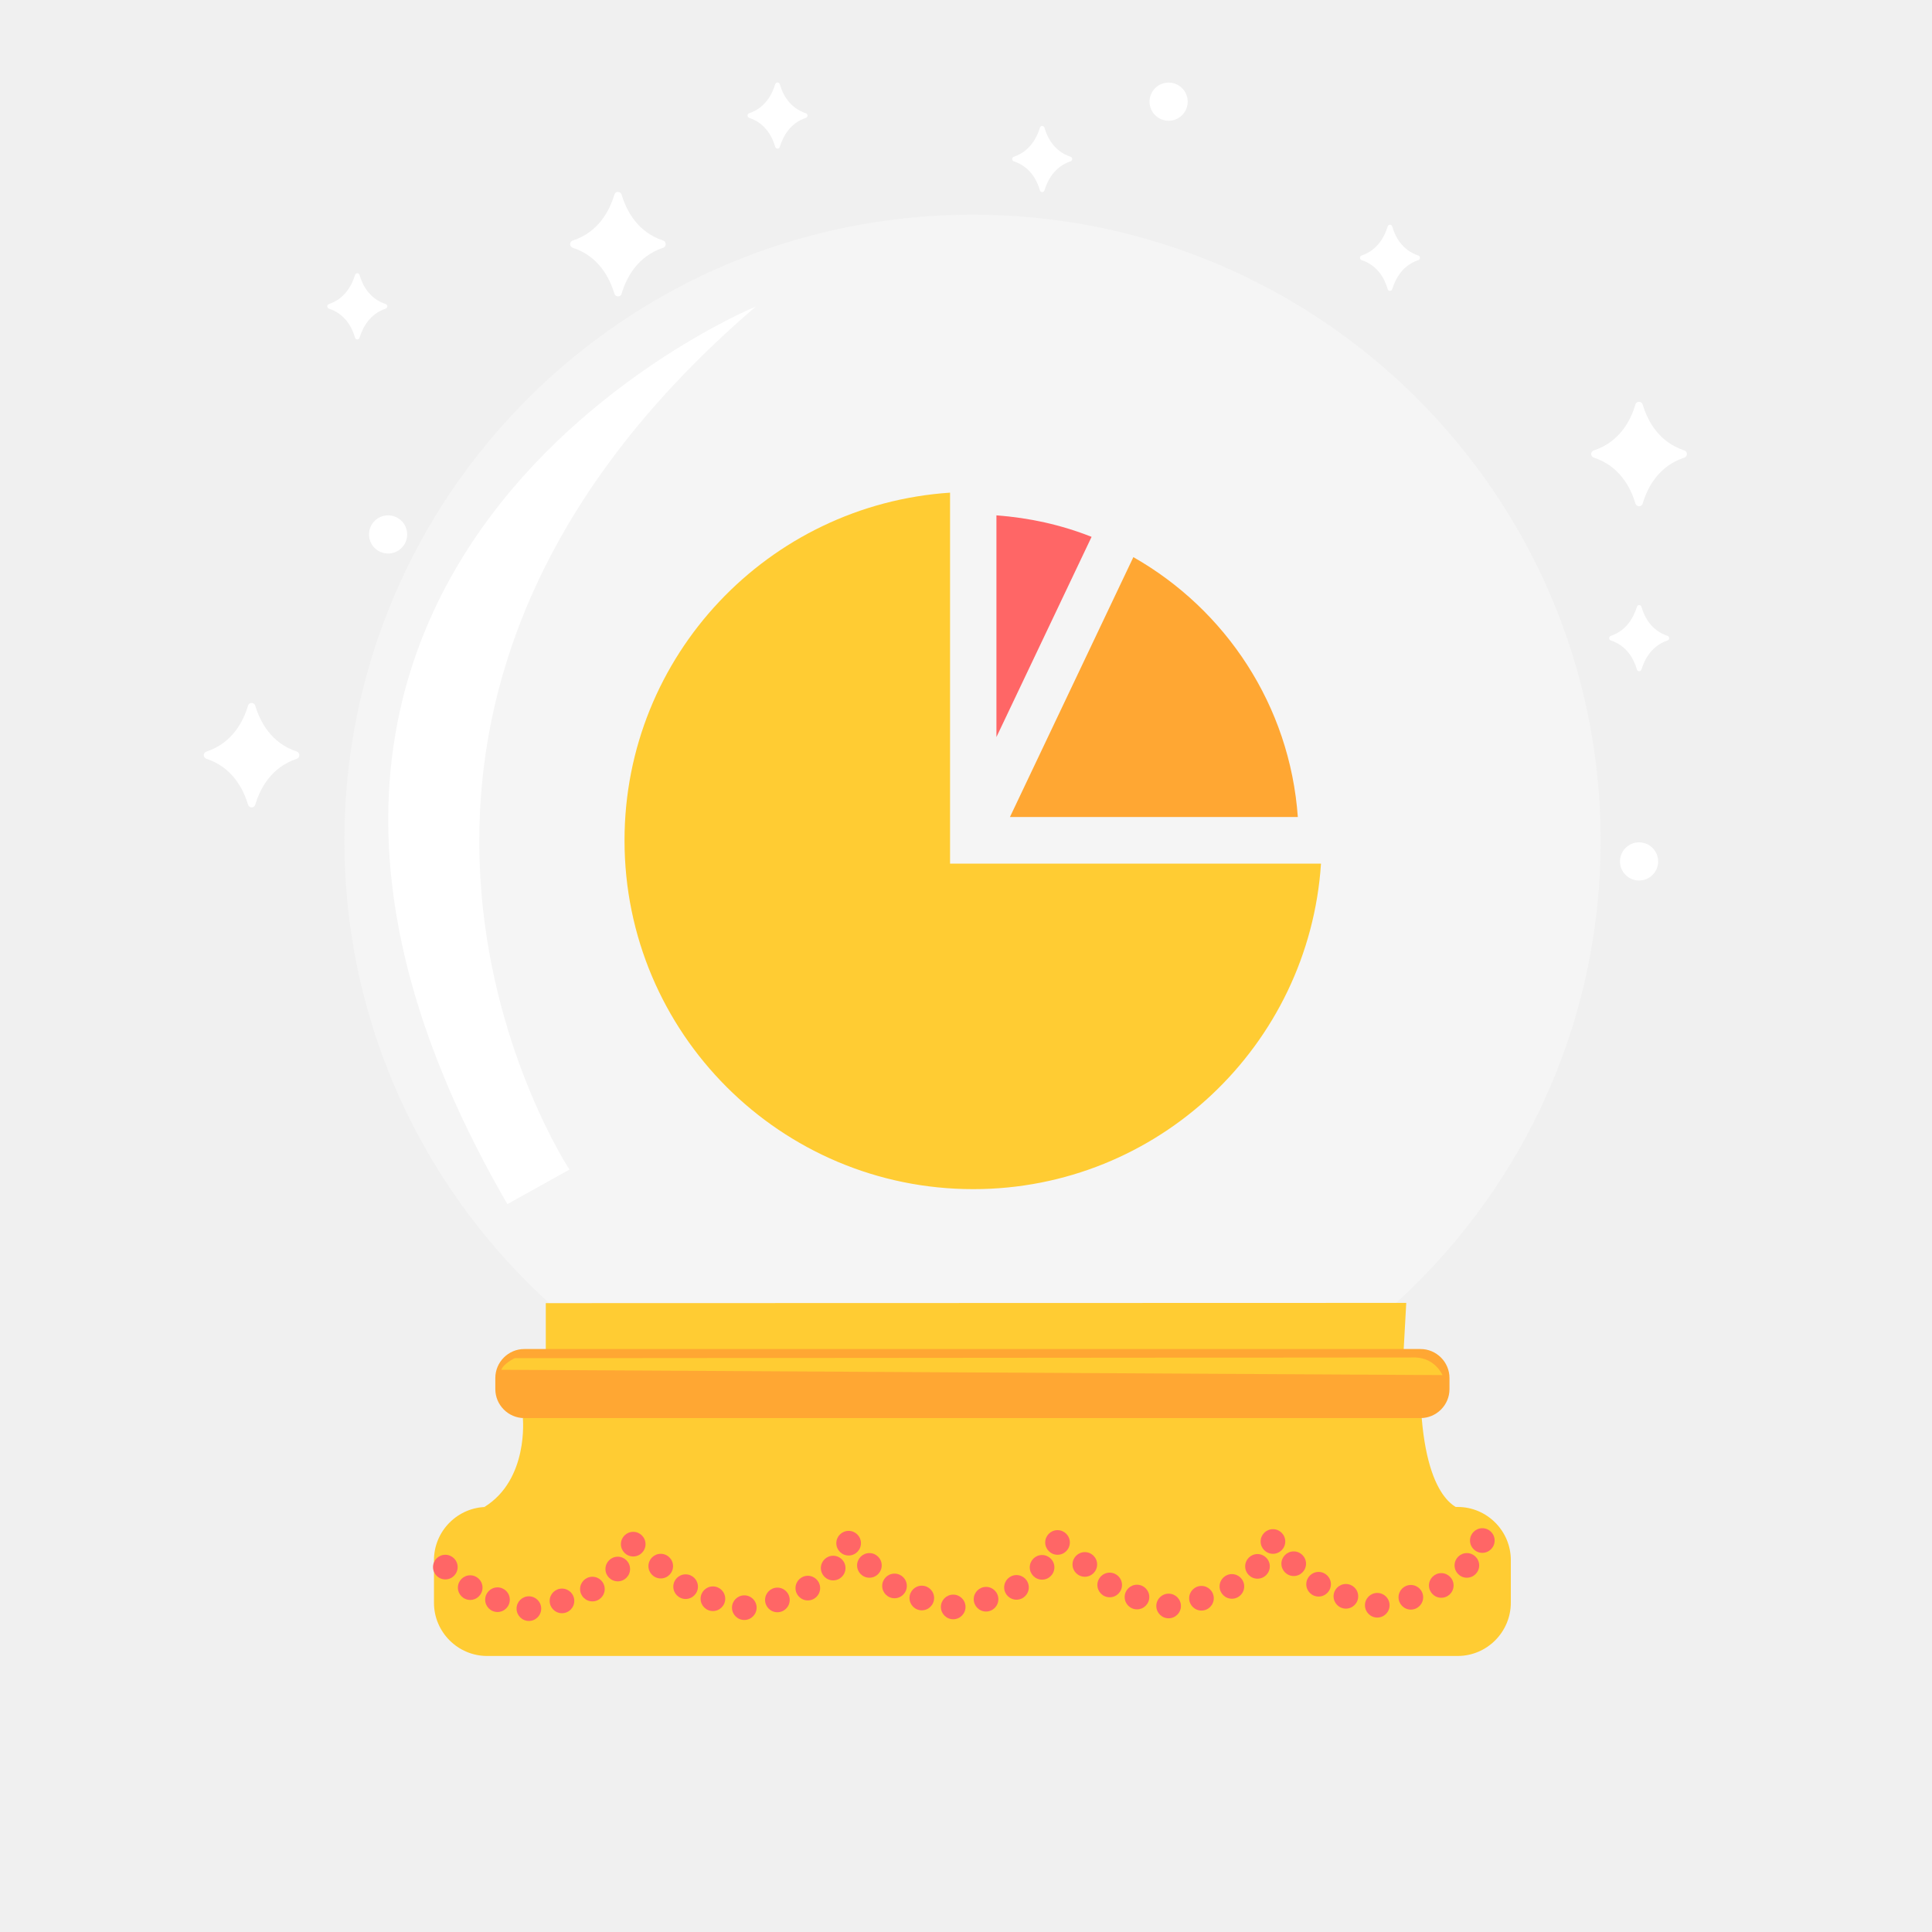
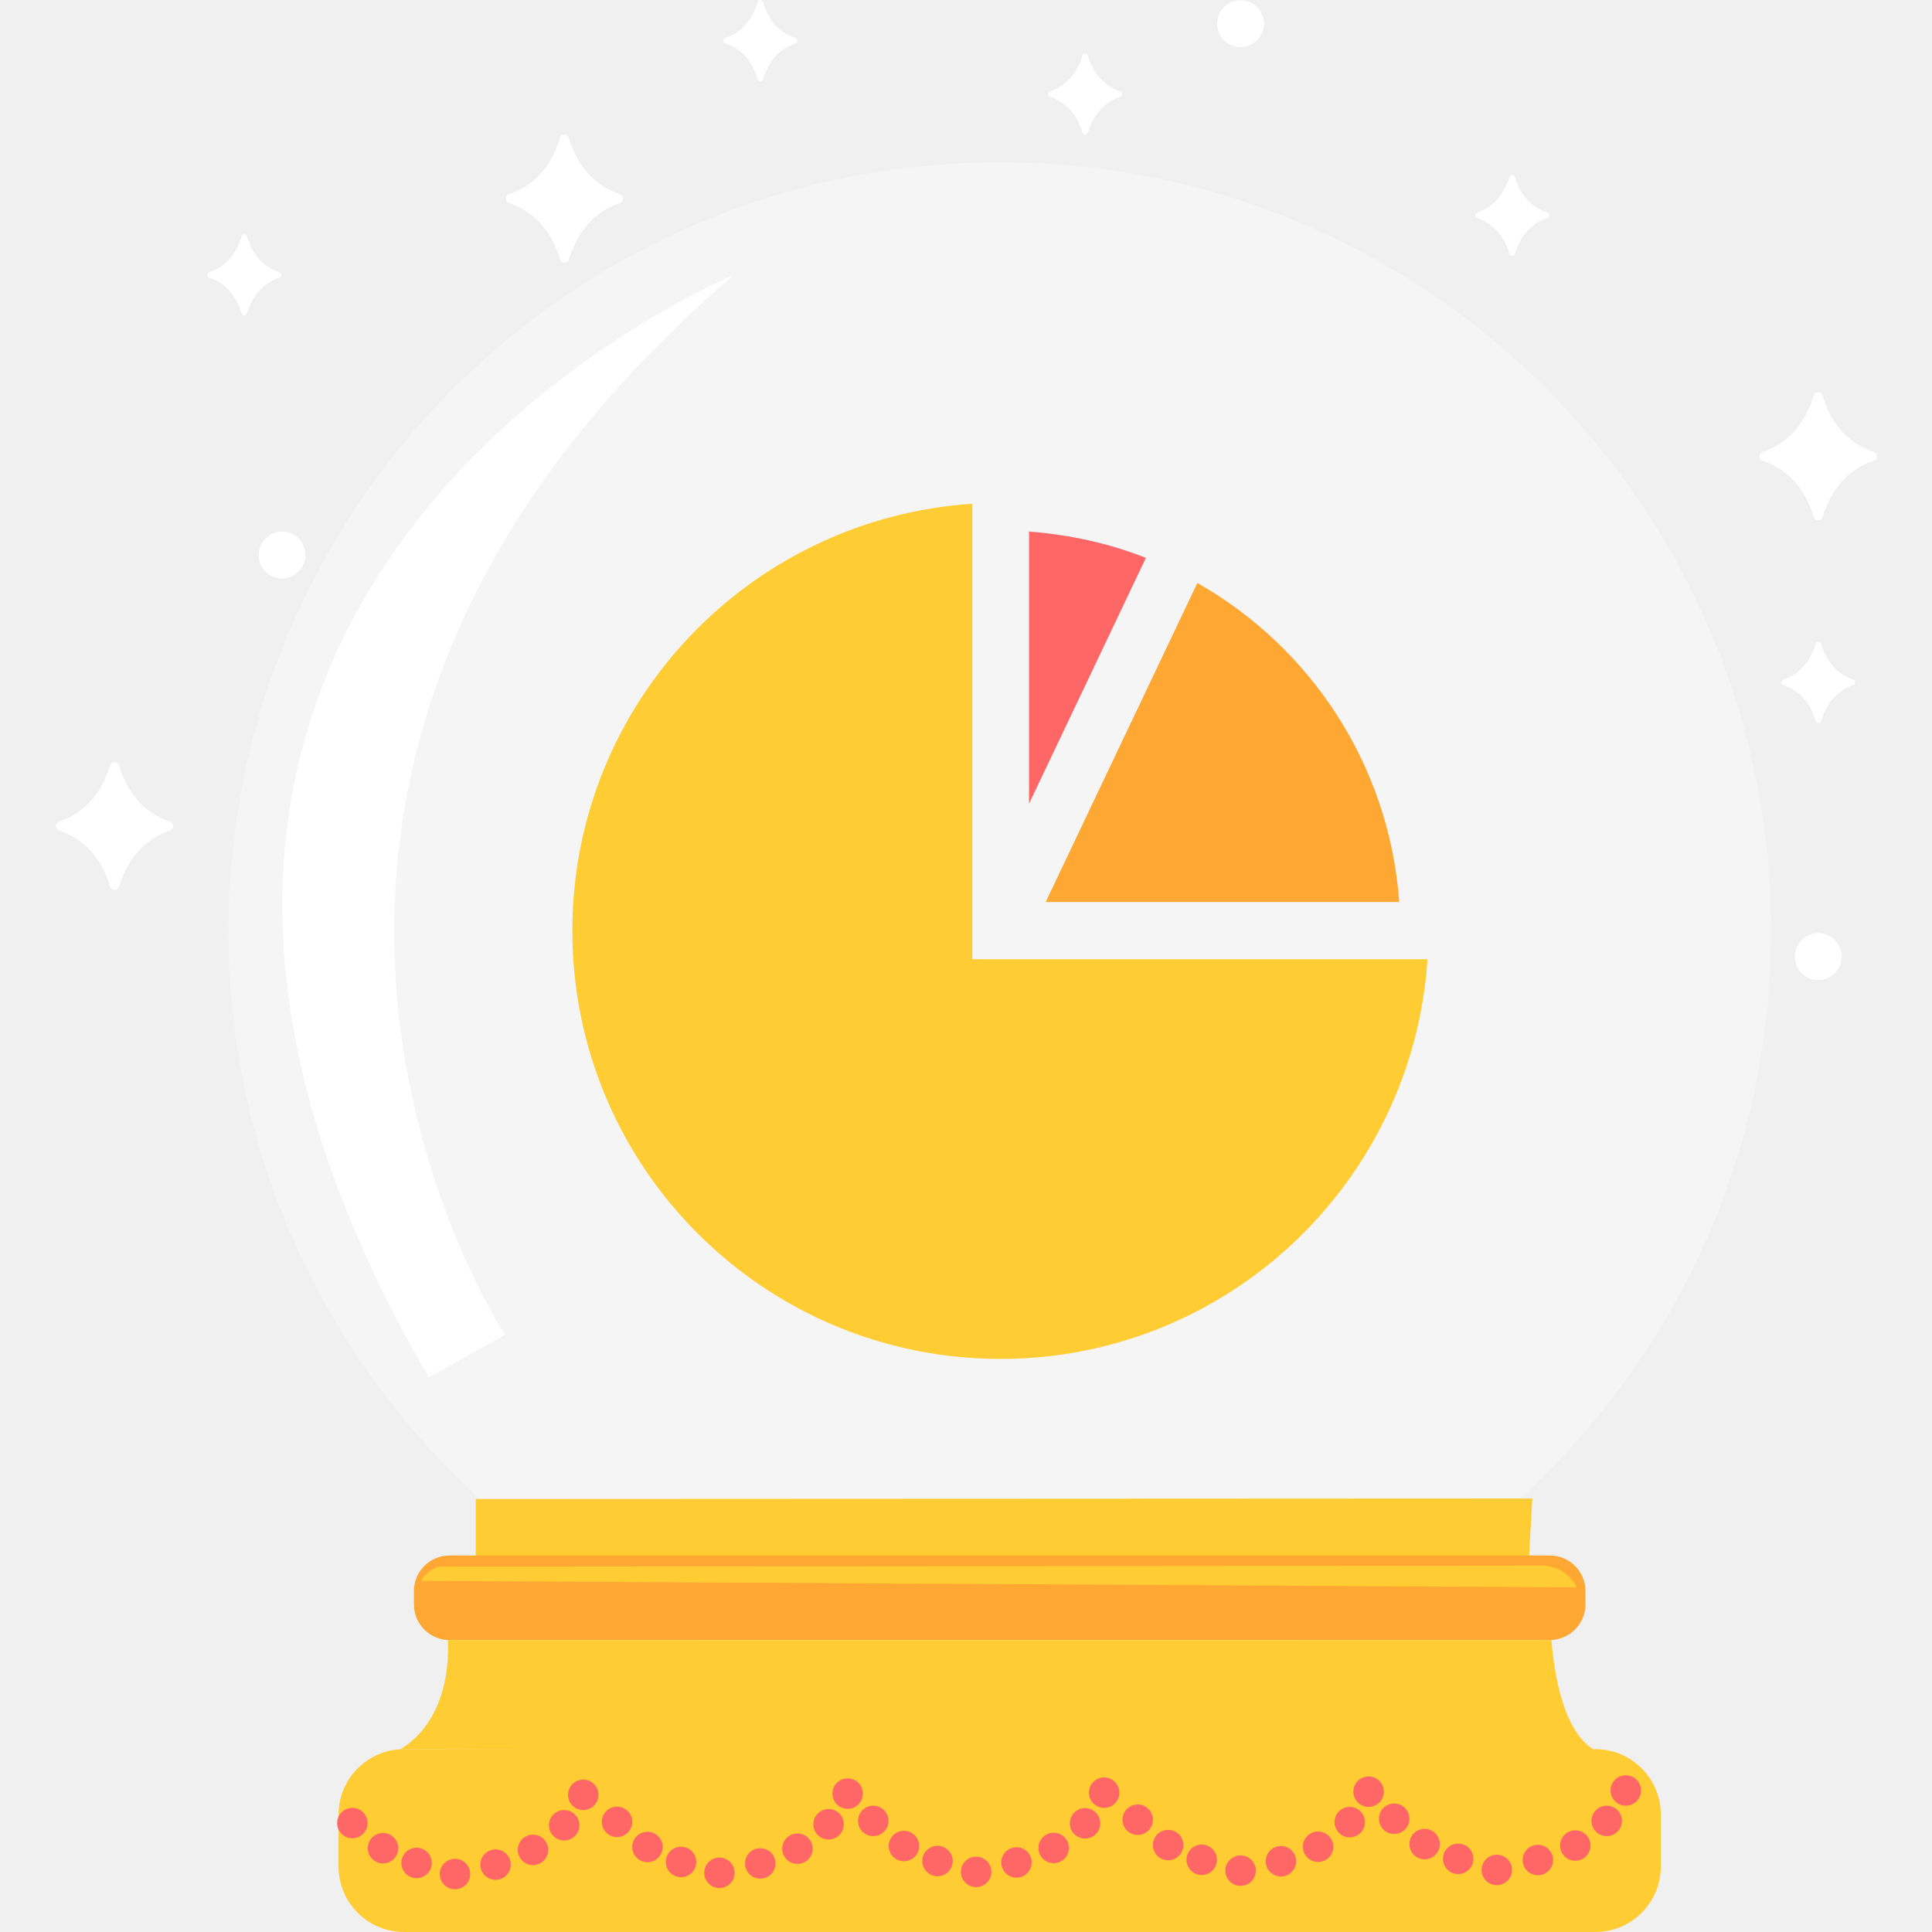
- <svg xmlns="http://www.w3.org/2000/svg" viewBox="0 0 800 800">
+ <svg xmlns="http://www.w3.org/2000/svg" id="Layer_1" viewBox="329 -202.2 800 800">
  <style>.st0{fill:#f5f5f5}.st1{fill:#fff}.st2{fill:#fc3}.st3{fill:#ffa733}.st4{fill:#f66}</style>
  <g id="objects">
-     <ellipse class="st0" cx="402.7" cy="348.1" rx="260.1" ry="259.2" />
-     <path class="st1" d="M313 126.9S55.7 232.7 210.1 498.6l25.7-14.3c0-.1-122.9-185.9 77.2-357.4z" />
-     <path class="st2" d="M226 539.6v19.7l355.1 1.9 1.2-21.7z" />
-     <path class="st3" d="M588.2 587.2H217.1c-6.6 0-12-5.4-12-12v-4.6c0-6.6 5.4-12 12-12h371.1c6.6 0 12 5.4 12 12v4.6c0 6.6-5.4 12-12 12z" />
-     <path class="st2" d="M216.5 587.2s2.5 25.4-15.9 36.8l405.9 1.3s-14.6 0-17.8-38.1H216.5z" />
-     <path class="st2" d="M603.6 685.7H201.7c-12.1 0-22-9.9-22-22V646c0-12.1 9.9-22 22-22h401.9c12.1 0 22 9.9 22 22v17.6c0 12.2-9.9 22.1-22 22.1z" />
-     <path class="st2" d="M193.6 627.2s-5.1 2.2-6 4.8l431 2.2s-3.2-7-12.4-7.3l-412.6.3zM213.1 562.4s-4.6 2.2-5.5 4.8l389.7 2.2s-2.9-7-11.2-7.3l-373 .3z" />
+     <ellipse class="st0" cx="743" cy="183.3" rx="319.4" ry="318.3" />
+     <path class="st1" d="M632.8-88.3S316.9 41.6 506.5 368.1l31.6-17.6c0-.1-150.9-228.2 94.7-438.8z" />
+     <path class="st2" d="M526 418.5v24.2l436 2.3 1.5-26.7z" />
+     <path class="st3" d="M970.7 476.9H515.1c-8.1 0-14.7-6.6-14.7-14.7v-5.6c0-8.1 6.6-14.7 14.7-14.7h455.7c8.1 0 14.7 6.6 14.7 14.7v5.6c0 8.1-6.7 14.7-14.8 14.7z" />
+     <path class="st2" d="M514.4 476.9s3.1 31.2-19.5 45.2l498.4 1.6s-17.9 0-21.9-46.8h-457z" />
+     <path class="st2" d="M989.7 597.8H496.2c-14.9 0-27-12.2-27-27v-21.7c0-14.9 12.2-27 27-27h493.5c14.9 0 27 12.2 27 27v21.6c0 15-12.2 27.1-27 27.1z" />
+     <path class="st2" d="M486.2 526s-6.3 2.7-7.4 5.9l529.2 2.7s-3.9-8.6-15.2-9l-506.6.4zM510.2 446.5s-5.6 2.7-6.8 5.9l478.5 2.7s-3.6-8.6-13.8-9l-457.9.4z" />
    <g>
-       <circle class="st4" cx="184.4" cy="648.9" r="5.1" />
-       <circle class="st4" cx="194.7" cy="657.4" r="5.1" />
-       <circle class="st4" cx="206" cy="662.4" r="5.1" />
-       <circle class="st4" cx="219" cy="666.1" r="5.1" />
-       <circle class="st4" cx="232.7" cy="662.9" r="5.1" />
-       <circle class="st4" cx="245.3" cy="658" r="5.1" />
-       <circle class="st4" cx="255.8" cy="649.7" r="5.1" />
-       <circle class="st4" cx="262.2" cy="639.4" r="5.1" />
+       <circle class="st4" cx="474.9" cy="552.7" r="6.3" />
+       <circle class="st4" cx="487.6" cy="563.1" r="6.3" />
+       <circle class="st4" cx="501.5" cy="569.2" r="6.3" />
+       <circle class="st4" cx="517.4" cy="573.8" r="6.3" />
+       <circle class="st4" cx="534.2" cy="569.9" r="6.3" />
+       <circle class="st4" cx="549.7" cy="563.8" r="6.3" />
+       <circle class="st4" cx="562.6" cy="553.6" r="6.3" />
+       <circle class="st4" cx="570.5" cy="541" r="6.3" />
      <g>
-         <circle class="st4" cx="273.6" cy="648.5" r="5.1" />
-         <circle class="st4" cx="283.9" cy="657" r="5.1" />
-         <circle class="st4" cx="295.2" cy="662" r="5.1" />
-         <circle class="st4" cx="308.2" cy="665.7" r="5.1" />
-         <circle class="st4" cx="321.9" cy="662.5" r="5.1" />
-         <circle class="st4" cx="334.5" cy="657.6" r="5.1" />
-         <circle class="st4" cx="345" cy="649.3" r="5.1" />
-         <circle class="st4" cx="351.4" cy="639" r="5.1" />
-         <circle class="st4" cx="360" cy="648.2" r="5.1" />
-         <circle class="st4" cx="370.4" cy="656.7" r="5.1" />
-         <circle class="st4" cx="381.7" cy="661.7" r="5.1" />
-         <circle class="st4" cx="394.7" cy="665.4" r="5.1" />
+         <circle class="st4" cx="584.5" cy="552.2" r="6.3" />
+         <circle class="st4" cx="597.1" cy="562.6" r="6.3" />
+         <circle class="st4" cx="611" cy="568.8" r="6.3" />
+         <circle class="st4" cx="626.9" cy="573.3" r="6.3" />
+         <circle class="st4" cx="643.8" cy="569.4" r="6.3" />
+         <circle class="st4" cx="659.2" cy="563.3" r="6.3" />
+         <circle class="st4" cx="672.1" cy="553.2" r="6.3" />
+         <circle class="st4" cx="680" cy="540.5" r="6.3" />
+         <circle class="st4" cx="690.6" cy="551.8" r="6.3" />
+         <circle class="st4" cx="703.3" cy="562.2" r="6.3" />
+         <circle class="st4" cx="717.2" cy="568.4" r="6.3" />
+         <circle class="st4" cx="733.2" cy="572.9" r="6.3" />
      </g>
      <g>
-         <circle class="st4" cx="408.3" cy="662.2" r="5.1" />
-         <circle class="st4" cx="420.9" cy="657.3" r="5.1" />
-         <circle class="st4" cx="431.5" cy="649" r="5.1" />
-         <circle class="st4" cx="437.9" cy="638.7" r="5.1" />
+         <circle class="st4" cx="749.9" cy="569" r="6.3" />
+         <circle class="st4" cx="765.3" cy="563" r="6.3" />
+         <circle class="st4" cx="778.3" cy="552.8" r="6.3" />
+         <circle class="st4" cx="786.2" cy="540.1" r="6.3" />
      </g>
      <g>
-         <circle class="st4" cx="449.2" cy="647.8" r="5.1" />
-         <circle class="st4" cx="459.5" cy="656.3" r="5.1" />
-         <circle class="st4" cx="470.8" cy="661.3" r="5.1" />
-         <circle class="st4" cx="483.9" cy="665" r="5.1" />
-         <circle class="st4" cx="497.5" cy="661.8" r="5.1" />
-         <circle class="st4" cx="510.1" cy="656.9" r="5.1" />
-         <circle class="st4" cx="520.7" cy="648.6" r="5.1" />
-         <circle class="st4" cx="527.1" cy="638.3" r="5.1" />
-         <circle class="st4" cx="535.7" cy="647.5" r="5.1" />
-         <circle class="st4" cx="546" cy="656" r="5.1" />
-         <circle class="st4" cx="557.3" cy="661" r="5.1" />
-         <circle class="st4" cx="570.3" cy="664.7" r="5.1" />
+         <circle class="st4" cx="800.1" cy="551.3" r="6.3" />
+         <circle class="st4" cx="812.7" cy="561.8" r="6.3" />
+         <circle class="st4" cx="826.6" cy="567.9" r="6.3" />
+         <circle class="st4" cx="842.7" cy="572.4" r="6.3" />
+         <circle class="st4" cx="859.4" cy="568.5" r="6.3" />
+         <circle class="st4" cx="874.8" cy="562.5" r="6.3" />
+         <circle class="st4" cx="887.9" cy="552.3" r="6.3" />
+         <circle class="st4" cx="895.7" cy="539.7" r="6.3" />
+         <circle class="st4" cx="906.3" cy="550.9" r="6.3" />
+         <circle class="st4" cx="918.9" cy="561.4" r="6.3" />
+         <circle class="st4" cx="932.8" cy="567.5" r="6.3" />
+         <circle class="st4" cx="948.8" cy="572.1" r="6.3" />
      </g>
      <g>
-         <circle class="st4" cx="584.2" cy="661.4" r="5.1" />
-         <circle class="st4" cx="596.8" cy="656.5" r="5.1" />
-         <circle class="st4" cx="607.4" cy="648.2" r="5.1" />
-         <circle class="st4" cx="613.8" cy="637.9" r="5.1" />
+         <circle class="st4" cx="965.8" cy="568" r="6.3" />
+         <circle class="st4" cx="981.3" cy="562" r="6.3" />
+         <circle class="st4" cx="994.3" cy="551.8" r="6.3" />
+         <circle class="st4" cx="1002.2" cy="539.2" r="6.3" />
      </g>
    </g>
    <g>
-       <path class="st2" d="M393.4 357.5V204c-75.2 5-134.8 67.4-134.8 144 0 79.8 64.7 144.4 144.4 144.4 76.5 0 139-59.5 144-134.8H393.4z" />
-       <path class="st3" d="M418.2 338.3h119.2c-3.3-46.2-29.9-85.9-68.1-107.6l-51.1 107.6z" />
-       <path class="st4" d="M412.6 213.4v91.8l39.4-82.9c-12.6-5-25.8-7.9-39.4-8.9z" />
+       <path class="st2" d="M731.6 194.9V6.4C639.2 12.5 566 89.2 566 183.2c0 98 79.4 177.3 177.3 177.3 93.9 0 170.7-73.1 176.8-165.5H731.6v-.1z" />
+       <path class="st3" d="M762 171.3h146.4c-4.1-56.7-36.7-105.5-83.6-132.1L762 171.3z" />
+       <path class="st4" d="M755.1 17.9v112.7l48.4-101.8c-15.5-6.1-31.7-9.6-48.4-10.9z" />
    </g>
  </g>
  <g id="Sparkles">
-     <path class="st1" d="M274.6 99.6c-10.6-3.5-15.2-12.3-17.2-19-.5-1.5-2.6-1.5-3 0-2 6.7-6.6 15.5-17.2 19-1.5.5-1.5 2.5 0 3 10.6 3.5 15.2 12.3 17.2 19 .5 1.5 2.6 1.5 3 0 2-6.7 6.6-15.5 17.2-19 1.4-.5 1.4-2.5 0-3zM697.4 186.5c-10.6-3.5-15.2-12.3-17.2-19-.5-1.5-2.6-1.5-3 0-2 6.7-6.6 15.5-17.2 19-1.5.5-1.5 2.5 0 3 10.6 3.5 15.2 12.3 17.2 19 .5 1.5 2.6 1.5 3 0 2-6.7 6.6-15.5 17.2-19 1.5-.5 1.5-2.5 0-3zM122.9 311.2c-10.6-3.5-15.2-12.3-17.2-19-.5-1.5-2.6-1.5-3 0-2 6.7-6.6 15.5-17.2 19-1.5.5-1.5 2.5 0 3 10.6 3.5 15.2 12.3 17.2 19 .5 1.5 2.6 1.5 3 0 2-6.7 6.6-15.5 17.2-19 1.4-.5 1.4-2.5 0-3zM443.3 64.9c-6.7-2.2-9.6-7.8-10.8-12-.3-1-1.6-1-1.9 0-1.3 4.2-4.2 9.8-10.8 12-.9.3-.9 1.6 0 1.9 6.7 2.2 9.6 7.8 10.8 12 .3 1 1.6 1 1.9 0 1.3-4.2 4.2-9.8 10.8-12 .9-.3.9-1.6 0-1.9zM587.3 105.8c-6.7-2.2-9.6-7.8-10.8-12-.3-1-1.6-1-1.9 0-1.3 4.2-4.2 9.8-10.8 12-.9.3-.9 1.6 0 1.9 6.7 2.2 9.6 7.8 10.8 12 .3 1 1.6 1 1.9 0 1.3-4.2 4.2-9.8 10.8-12 .9-.3.9-1.6 0-1.9zM159.7 125.9c-6.7-2.2-9.6-7.8-10.8-12-.3-1-1.6-1-1.9 0-1.3 4.2-4.2 9.8-10.8 12-.9.3-.9 1.6 0 1.9 6.7 2.2 9.6 7.8 10.8 12 .3 1 1.6 1 1.9 0 1.3-4.2 4.2-9.8 10.8-12 .9-.3.9-1.6 0-1.9zM690.5 263.3c-6.7-2.2-9.6-7.8-10.8-12-.3-1-1.6-1-1.9 0-1.3 4.2-4.2 9.8-10.8 12-.9.3-.9 1.6 0 1.9 6.7 2.2 9.6 7.8 10.8 12 .3 1 1.6 1 1.9 0 1.3-4.2 4.2-9.8 10.8-12 .9-.3.9-1.6 0-1.9zM333.7 46.9c-6.7-2.2-9.6-7.8-10.8-12-.3-1-1.6-1-1.9 0-1.3 4.2-4.2 9.8-10.8 12-.9.3-.9 1.6 0 1.9 6.7 2.2 9.6 7.8 10.8 12 .3 1 1.6 1 1.9 0 1.3-4.2 4.2-9.8 10.8-12 .9-.3.9-1.6 0-1.9z" />
-     <circle class="st1" cx="483.9" cy="42.1" r="7.9" />
-     <circle class="st1" cx="160.7" cy="221.3" r="7.9" />
-     <circle class="st1" cx="678.7" cy="356.7" r="7.9" />
+     <path class="st1" d="M585.7-121.8c-13-4.3-18.7-15.1-21.1-23.3-.6-1.8-3.2-1.8-3.7 0-2.5 8.2-8.1 19-21.1 23.3-1.8.6-1.8 3.1 0 3.7 13 4.3 18.7 15.1 21.1 23.3.6 1.8 3.2 1.8 3.7 0 2.5-8.2 8.1-19 21.1-23.3 1.7-.6 1.7-3.1 0-3.7zM1104.8-15.1c-13-4.3-18.7-15.1-21.1-23.3-.6-1.8-3.2-1.8-3.7 0-2.5 8.2-8.1 19-21.1 23.3-1.8.6-1.8 3.1 0 3.7 13 4.3 18.7 15.1 21.1 23.3.6 1.8 3.2 1.8 3.7 0 2.5-8.2 8.1-19 21.1-23.3 1.9-.6 1.9-3.1 0-3.7zM399.4 138c-13-4.3-18.7-15.1-21.1-23.3-.6-1.8-3.2-1.8-3.7 0-2.5 8.2-8.1 19-21.1 23.3-1.8.6-1.8 3.1 0 3.7 13 4.3 18.7 15.1 21.1 23.3.6 1.8 3.2 1.8 3.7 0 2.5-8.2 8.1-19 21.1-23.3 1.7-.6 1.7-3.1 0-3.7zM792.8-164.4c-8.2-2.7-11.8-9.6-13.3-14.7-.4-1.2-2-1.2-2.3 0-1.6 5.2-5.2 12-13.3 14.7-1.1.4-1.1 2 0 2.3 8.2 2.7 11.8 9.6 13.3 14.7.4 1.2 2 1.2 2.3 0 1.6-5.2 5.2-12 13.3-14.7 1.1-.3 1.1-1.9 0-2.3zM969.6-114.2c-8.2-2.7-11.8-9.6-13.3-14.7-.4-1.2-2-1.2-2.3 0-1.6 5.2-5.2 12-13.3 14.7-1.1.4-1.1 2 0 2.3 8.2 2.7 11.8 9.6 13.3 14.7.4 1.2 2 1.2 2.3 0 1.6-5.2 5.2-12 13.3-14.7 1.1-.3 1.1-1.9 0-2.3zM444.6-89.5c-8.2-2.7-11.8-9.6-13.3-14.7-.4-1.2-2-1.2-2.3 0-1.6 5.2-5.2 12-13.3 14.7-1.1.4-1.1 2 0 2.3 8.2 2.7 11.8 9.6 13.3 14.7.4 1.2 2 1.2 2.3 0 1.6-5.2 5.2-12 13.3-14.7 1.1-.3 1.1-1.9 0-2.3zM1096.4 79.2c-8.2-2.7-11.8-9.6-13.3-14.7-.4-1.2-2-1.2-2.3 0-1.6 5.2-5.2 12-13.3 14.7-1.1.4-1.1 2 0 2.3 8.2 2.7 11.8 9.6 13.3 14.7.4 1.2 2 1.2 2.3 0 1.6-5.2 5.2-12 13.3-14.7 1.1-.3 1.1-1.9 0-2.3zM658.3-186.5c-8.2-2.7-11.8-9.6-13.3-14.7-.4-1.2-2-1.2-2.3 0-1.6 5.2-5.2 12-13.3 14.7-1.1.4-1.1 2 0 2.3 8.2 2.7 11.8 9.6 13.3 14.7.4 1.2 2 1.2 2.3 0 1.6-5.2 5.2-12 13.3-14.7 1.1-.3 1.1-1.9 0-2.3z" />
+     <circle class="st1" cx="842.7" cy="-192.4" r="9.7" />
+     <circle class="st1" cx="445.8" cy="27.6" r="9.7" />
+     <circle class="st1" cx="1081.9" cy="193.9" r="9.7" />
  </g>
</svg>
